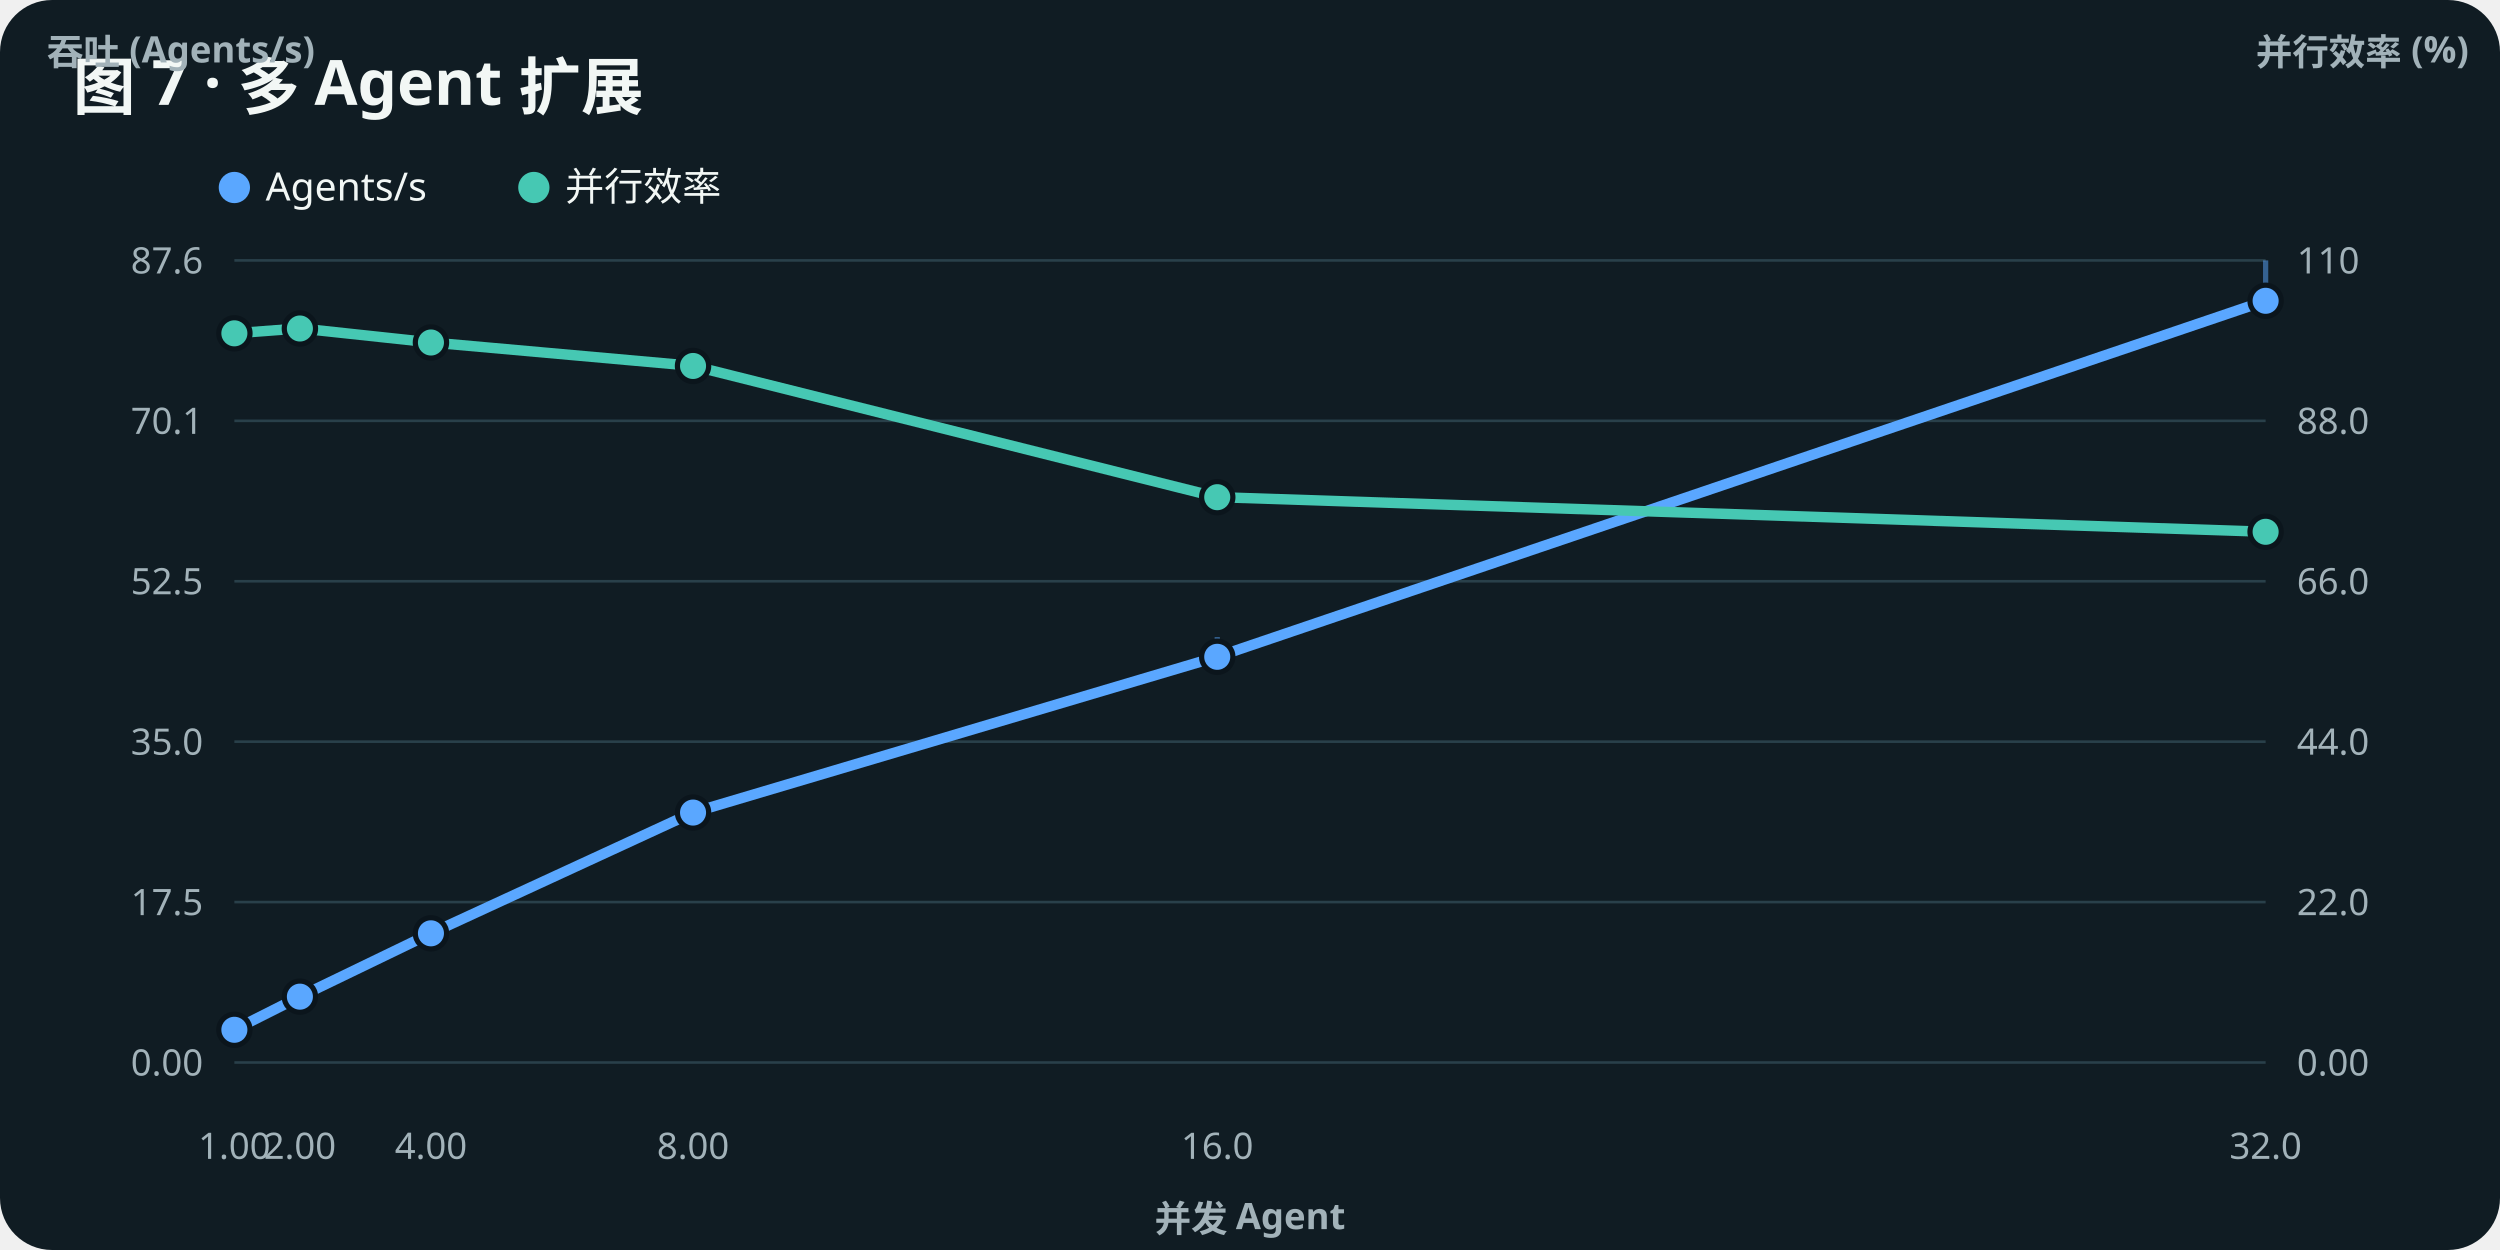
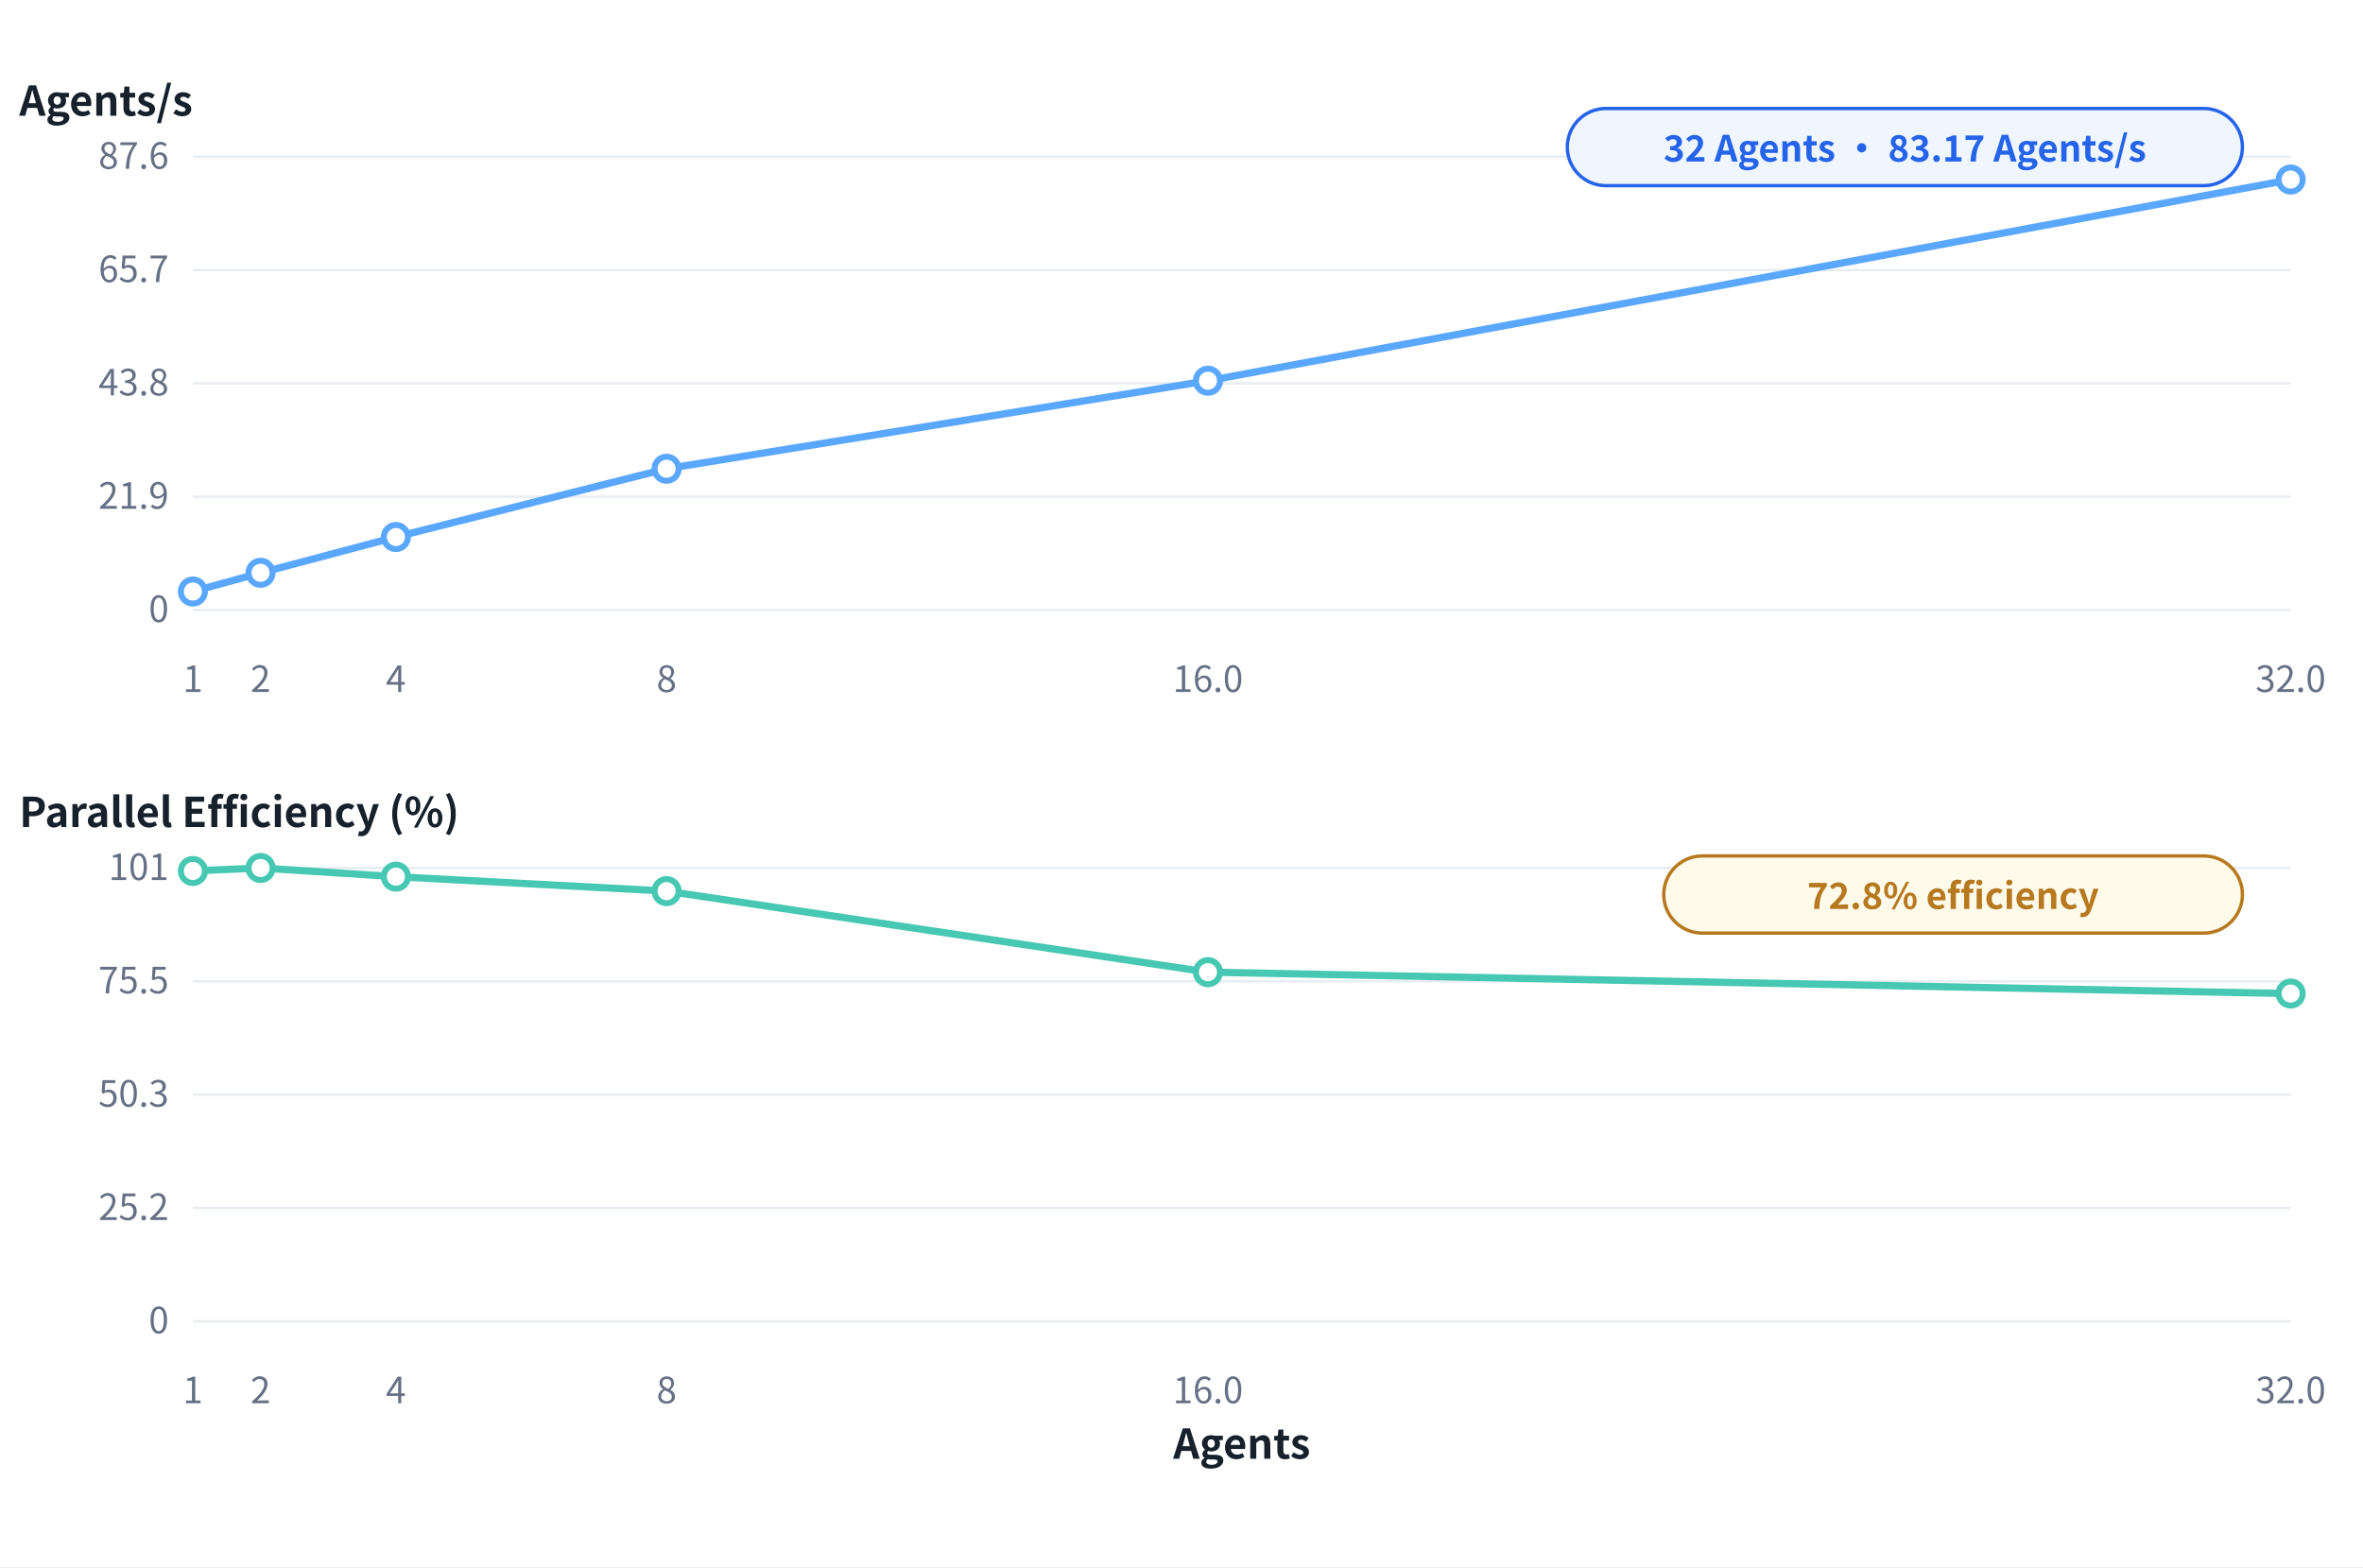
- <svg xmlns="http://www.w3.org/2000/svg" viewBox="0 0 960 480" role="img" aria-label="图 7 · 多 Agent 扩展">
-   <rect width="100%" height="100%" rx="20" fill="#101c23" />
-   <text x="28" y="42" fill="#f2f7f5" font-size="24" font-weight="800" text-anchor="start" font-family="system-ui, sans-serif">图 7 · 多 Agent 扩展</text>
-   <line x1="90" y1="100.0" x2="870" y2="100.0" stroke="#29404a" />
-   <text x="78" y="105.0" fill="#a2b2b9" font-size="14" font-weight="400" text-anchor="end" font-family="system-ui, sans-serif">87.6</text>
-   <text x="882" y="105.0" fill="#a2b2b9" font-size="14" font-weight="400" text-anchor="start" font-family="system-ui, sans-serif">110</text>
-   <line x1="90" y1="161.6" x2="870" y2="161.6" stroke="#29404a" />
-   <text x="78" y="166.6" fill="#a2b2b9" font-size="14" font-weight="400" text-anchor="end" font-family="system-ui, sans-serif">70.1</text>
-   <text x="882" y="166.6" fill="#a2b2b9" font-size="14" font-weight="400" text-anchor="start" font-family="system-ui, sans-serif">88.0</text>
-   <line x1="90" y1="223.2" x2="870" y2="223.2" stroke="#29404a" />
-   <text x="78" y="228.2" fill="#a2b2b9" font-size="14" font-weight="400" text-anchor="end" font-family="system-ui, sans-serif">52.5</text>
-   <text x="882" y="228.2" fill="#a2b2b9" font-size="14" font-weight="400" text-anchor="start" font-family="system-ui, sans-serif">66.0</text>
-   <line x1="90" y1="284.8" x2="870" y2="284.8" stroke="#29404a" />
-   <text x="78" y="289.8" fill="#a2b2b9" font-size="14" font-weight="400" text-anchor="end" font-family="system-ui, sans-serif">35.0</text>
-   <text x="882" y="289.8" fill="#a2b2b9" font-size="14" font-weight="400" text-anchor="start" font-family="system-ui, sans-serif">44.0</text>
-   <line x1="90" y1="346.4" x2="870" y2="346.4" stroke="#29404a" />
-   <text x="78" y="351.4" fill="#a2b2b9" font-size="14" font-weight="400" text-anchor="end" font-family="system-ui, sans-serif">17.5</text>
-   <text x="882" y="351.4" fill="#a2b2b9" font-size="14" font-weight="400" text-anchor="start" font-family="system-ui, sans-serif">22.0</text>
-   <line x1="90" y1="408.0" x2="870" y2="408.0" stroke="#29404a" />
-   <text x="78" y="413.0" fill="#a2b2b9" font-size="14" font-weight="400" text-anchor="end" font-family="system-ui, sans-serif">0.00</text>
-   <text x="882" y="413.0" fill="#a2b2b9" font-size="14" font-weight="400" text-anchor="start" font-family="system-ui, sans-serif">0.00</text>
-   <text x="90.0" y="445" fill="#a2b2b9" font-size="14" font-weight="400" text-anchor="middle" font-family="system-ui, sans-serif">1.00</text>
-   <text x="115.161" y="445" fill="#a2b2b9" font-size="14" font-weight="400" text-anchor="middle" font-family="system-ui, sans-serif">2.00</text>
-   <text x="165.484" y="445" fill="#a2b2b9" font-size="14" font-weight="400" text-anchor="middle" font-family="system-ui, sans-serif">4.00</text>
-   <text x="266.129" y="445" fill="#a2b2b9" font-size="14" font-weight="400" text-anchor="middle" font-family="system-ui, sans-serif">8.00</text>
-   <text x="467.419" y="445" fill="#a2b2b9" font-size="14" font-weight="400" text-anchor="middle" font-family="system-ui, sans-serif">16.0</text>
-   <text x="870.0" y="445" fill="#a2b2b9" font-size="14" font-weight="400" text-anchor="middle" font-family="system-ui, sans-serif">32.0</text>
-   <path d="M90.0,395.4 L115.2,382.7 L165.5,358.4 L266.1,312.0 L467.4,252.2 L870.0,115.5" fill="none" stroke="#5aa7ff" stroke-width="4" stroke-linecap="round" />
-   <line x1="90.0" y1="395.73" x2="90.0" y2="395.105" stroke="#5aa7ff" opacity=".5" stroke-width="2" />
-   <circle cx="90.0" cy="395.441" r="6" fill="#5aa7ff" stroke="#0b151c" stroke-width="2" />
-   <line x1="115.161" y1="383.794" x2="115.161" y2="382.633" stroke="#5aa7ff" opacity=".5" stroke-width="2" />
-   <circle cx="115.161" cy="382.716" r="6" fill="#5aa7ff" stroke="#0b151c" stroke-width="2" />
-   <line x1="165.484" y1="360.819" x2="165.484" y2="358.189" stroke="#5aa7ff" opacity=".5" stroke-width="2" />
-   <circle cx="165.484" cy="358.397" r="6" fill="#5aa7ff" stroke="#0b151c" stroke-width="2" />
-   <line x1="266.129" y1="313.778" x2="266.129" y2="310.048" stroke="#5aa7ff" opacity=".5" stroke-width="2" />
-   <circle cx="266.129" cy="312.027" r="6" fill="#5aa7ff" stroke="#0b151c" stroke-width="2" />
-   <line x1="467.419" y1="252.496" x2="467.419" y2="244.633" stroke="#5aa7ff" opacity=".5" stroke-width="2" />
-   <circle cx="467.419" cy="252.216" r="6" fill="#5aa7ff" stroke="#0b151c" stroke-width="2" />
-   <line x1="870.0" y1="121.052" x2="870.0" y2="100.0" stroke="#5aa7ff" opacity=".5" stroke-width="2" />
-   <circle cx="870.0" cy="115.507" r="6" fill="#5aa7ff" stroke="#0b151c" stroke-width="2" />
-   <path d="M90.0,128.0 L115.2,126.1 L165.5,131.5 L266.1,140.5 L467.4,190.9 L870.0,204.2" fill="none" stroke="#46c8b3" stroke-width="4" stroke-linecap="round" />
-   <circle cx="90.0" cy="128.0" r="6" fill="#46c8b3" stroke="#0b151c" stroke-width="2" />
-   <circle cx="115.161" cy="126.144" r="6" fill="#46c8b3" stroke="#0b151c" stroke-width="2" />
-   <circle cx="165.484" cy="131.523" r="6" fill="#46c8b3" stroke="#0b151c" stroke-width="2" />
-   <circle cx="266.129" cy="140.532" r="6" fill="#46c8b3" stroke="#0b151c" stroke-width="2" />
-   <circle cx="467.419" cy="190.922" r="6" fill="#46c8b3" stroke="#0b151c" stroke-width="2" />
-   <circle cx="870.0" cy="204.212" r="6" fill="#46c8b3" stroke="#0b151c" stroke-width="2" />
-   <circle cx="90" cy="72" r="6" fill="#5aa7ff" />
-   <text x="102" y="77" fill="#f2f7f5" font-size="15" font-weight="400" text-anchor="start" font-family="system-ui, sans-serif">Agents/s</text>
-   <circle cx="205" cy="72" r="6" fill="#46c8b3" />
-   <text x="217" y="77" fill="#f2f7f5" font-size="15" font-weight="400" text-anchor="start" font-family="system-ui, sans-serif">并行效率</text>
-   <text x="480.0" y="473" fill="#a2b2b9" font-size="14" font-weight="700" text-anchor="middle" font-family="system-ui, sans-serif">并发 Agent</text>
-   <text x="18" y="25" fill="#a2b2b9" font-size="14" font-weight="700" text-anchor="start" font-family="system-ui, sans-serif">吞吐 (Agents/s)</text>
-   <text x="948" y="25" fill="#a2b2b9" font-size="14" font-weight="700" text-anchor="end" font-family="system-ui, sans-serif">并行效率 (%)</text>
+ <svg xmlns="http://www.w3.org/2000/svg" viewBox="0 0 980 650" role="img" data-benchmark="C7" data-series-count="2">
+   <rect width="980" height="650" fill="#FFFFFF" />
+   <defs>
+     <marker id="arrow" viewBox="0 0 10 10" refX="8" refY="5" markerWidth="7" markerHeight="7" orient="auto-start-reverse">
+       <path d="M 0 0 L 10 5 L 0 10 z" fill="#64748B" />
+     </marker>
+   </defs>
+   <line x1="80" y1="65.0" x2="950" y2="65.0" stroke="#E8EDF3" />
+   <text x="70" y="70.0" fill="#667085" font-size="15" font-weight="400" text-anchor="end" font-family="'Noto Sans CJK SC','PingFang SC','Microsoft YaHei','Segoe UI',system-ui,sans-serif">87.6</text>
+   <line x1="80" y1="112.0" x2="950" y2="112.0" stroke="#E8EDF3" />
+   <text x="70" y="117.0" fill="#667085" font-size="15" font-weight="400" text-anchor="end" font-family="'Noto Sans CJK SC','PingFang SC','Microsoft YaHei','Segoe UI',system-ui,sans-serif">65.7</text>
+   <line x1="80" y1="159.0" x2="950" y2="159.0" stroke="#E8EDF3" />
+   <text x="70" y="164.0" fill="#667085" font-size="15" font-weight="400" text-anchor="end" font-family="'Noto Sans CJK SC','PingFang SC','Microsoft YaHei','Segoe UI',system-ui,sans-serif">43.8</text>
+   <line x1="80" y1="206.0" x2="950" y2="206.0" stroke="#E8EDF3" />
+   <text x="70" y="211.0" fill="#667085" font-size="15" font-weight="400" text-anchor="end" font-family="'Noto Sans CJK SC','PingFang SC','Microsoft YaHei','Segoe UI',system-ui,sans-serif">21.9</text>
+   <line x1="80" y1="253.0" x2="950" y2="253.0" stroke="#E8EDF3" />
+   <text x="70" y="258.0" fill="#667085" font-size="15" font-weight="400" text-anchor="end" font-family="'Noto Sans CJK SC','PingFang SC','Microsoft YaHei','Segoe UI',system-ui,sans-serif">0</text>
+   <text x="80.0" y="287" fill="#667085" font-size="15" font-weight="400" text-anchor="middle" font-family="'Noto Sans CJK SC','PingFang SC','Microsoft YaHei','Segoe UI',system-ui,sans-serif">1</text>
+   <text x="108.065" y="287" fill="#667085" font-size="15" font-weight="400" text-anchor="middle" font-family="'Noto Sans CJK SC','PingFang SC','Microsoft YaHei','Segoe UI',system-ui,sans-serif">2</text>
+   <text x="164.194" y="287" fill="#667085" font-size="15" font-weight="400" text-anchor="middle" font-family="'Noto Sans CJK SC','PingFang SC','Microsoft YaHei','Segoe UI',system-ui,sans-serif">4</text>
+   <text x="276.452" y="287" fill="#667085" font-size="15" font-weight="400" text-anchor="middle" font-family="'Noto Sans CJK SC','PingFang SC','Microsoft YaHei','Segoe UI',system-ui,sans-serif">8</text>
+   <text x="500.968" y="287" fill="#667085" font-size="15" font-weight="400" text-anchor="middle" font-family="'Noto Sans CJK SC','PingFang SC','Microsoft YaHei','Segoe UI',system-ui,sans-serif">16.0</text>
+   <text x="950.0" y="287" fill="#667085" font-size="15" font-weight="400" text-anchor="middle" font-family="'Noto Sans CJK SC','PingFang SC','Microsoft YaHei','Segoe UI',system-ui,sans-serif">32.0</text>
+   <path d="M80.0,245.3 L108.1,237.6 L164.2,222.7 L276.5,194.4 L501.0,157.9 L950.0,74.5" fill="none" stroke="#5aa7ff" stroke-width="3" stroke-linecap="round" />
+   <circle cx="80.0" cy="245.334" r="5" fill="#FFFFFF" stroke="#5aa7ff" stroke-width="2.5" />
+   <circle cx="108.065" cy="237.567" r="5" fill="#FFFFFF" stroke="#5aa7ff" stroke-width="2.5" />
+   <circle cx="164.194" cy="222.723" r="5" fill="#FFFFFF" stroke="#5aa7ff" stroke-width="2.5" />
+   <circle cx="276.452" cy="194.419" r="5" fill="#FFFFFF" stroke="#5aa7ff" stroke-width="2.5" />
+   <circle cx="500.968" cy="157.911" r="5" fill="#FFFFFF" stroke="#5aa7ff" stroke-width="2.5" />
+   <circle cx="950.0" cy="74.465" r="5" fill="#FFFFFF" stroke="#5aa7ff" stroke-width="2.5" />
+   <text x="515.0" y="310" fill="#17212B" font-size="17" font-weight="700" text-anchor="middle" font-family="'Noto Sans CJK SC','PingFang SC','Microsoft YaHei','Segoe UI',system-ui,sans-serif" />
+   <text x="8" y="48" fill="#17212B" font-size="17" font-weight="700" text-anchor="start" font-family="'Noto Sans CJK SC','PingFang SC','Microsoft YaHei','Segoe UI',system-ui,sans-serif">Agents/s</text>
+   <line x1="80" y1="360.0" x2="950" y2="360.0" stroke="#E8EDF3" />
+   <text x="70" y="365.0" fill="#667085" font-size="15" font-weight="400" text-anchor="end" font-family="'Noto Sans CJK SC','PingFang SC','Microsoft YaHei','Segoe UI',system-ui,sans-serif">101</text>
+   <line x1="80" y1="407.0" x2="950" y2="407.0" stroke="#E8EDF3" />
+   <text x="70" y="412.0" fill="#667085" font-size="15" font-weight="400" text-anchor="end" font-family="'Noto Sans CJK SC','PingFang SC','Microsoft YaHei','Segoe UI',system-ui,sans-serif">75.5</text>
+   <line x1="80" y1="454.0" x2="950" y2="454.0" stroke="#E8EDF3" />
+   <text x="70" y="459.0" fill="#667085" font-size="15" font-weight="400" text-anchor="end" font-family="'Noto Sans CJK SC','PingFang SC','Microsoft YaHei','Segoe UI',system-ui,sans-serif">50.3</text>
+   <line x1="80" y1="501.0" x2="950" y2="501.0" stroke="#E8EDF3" />
+   <text x="70" y="506.0" fill="#667085" font-size="15" font-weight="400" text-anchor="end" font-family="'Noto Sans CJK SC','PingFang SC','Microsoft YaHei','Segoe UI',system-ui,sans-serif">25.2</text>
+   <line x1="80" y1="548.0" x2="950" y2="548.0" stroke="#E8EDF3" />
+   <text x="70" y="553.0" fill="#667085" font-size="15" font-weight="400" text-anchor="end" font-family="'Noto Sans CJK SC','PingFang SC','Microsoft YaHei','Segoe UI',system-ui,sans-serif">0</text>
+   <text x="80.0" y="582" fill="#667085" font-size="15" font-weight="400" text-anchor="middle" font-family="'Noto Sans CJK SC','PingFang SC','Microsoft YaHei','Segoe UI',system-ui,sans-serif">1</text>
+   <text x="108.065" y="582" fill="#667085" font-size="15" font-weight="400" text-anchor="middle" font-family="'Noto Sans CJK SC','PingFang SC','Microsoft YaHei','Segoe UI',system-ui,sans-serif">2</text>
+   <text x="164.194" y="582" fill="#667085" font-size="15" font-weight="400" text-anchor="middle" font-family="'Noto Sans CJK SC','PingFang SC','Microsoft YaHei','Segoe UI',system-ui,sans-serif">4</text>
+   <text x="276.452" y="582" fill="#667085" font-size="15" font-weight="400" text-anchor="middle" font-family="'Noto Sans CJK SC','PingFang SC','Microsoft YaHei','Segoe UI',system-ui,sans-serif">8</text>
+   <text x="500.968" y="582" fill="#667085" font-size="15" font-weight="400" text-anchor="middle" font-family="'Noto Sans CJK SC','PingFang SC','Microsoft YaHei','Segoe UI',system-ui,sans-serif">16.0</text>
+   <text x="950.0" y="582" fill="#667085" font-size="15" font-weight="400" text-anchor="middle" font-family="'Noto Sans CJK SC','PingFang SC','Microsoft YaHei','Segoe UI',system-ui,sans-serif">32.0</text>
+   <path d="M80.0,361.2 L108.1,360.0 L164.2,363.6 L276.5,369.6 L501.0,403.2 L950.0,412.1" fill="none" stroke="#46c8b3" stroke-width="3" stroke-linecap="round" />
+   <circle cx="80.0" cy="361.238" r="5" fill="#FFFFFF" stroke="#46c8b3" stroke-width="2.5" />
+   <circle cx="108.065" cy="360.0" r="5" fill="#FFFFFF" stroke="#46c8b3" stroke-width="2.5" />
+   <circle cx="164.194" cy="363.588" r="5" fill="#FFFFFF" stroke="#46c8b3" stroke-width="2.5" />
+   <circle cx="276.452" cy="369.597" r="5" fill="#FFFFFF" stroke="#46c8b3" stroke-width="2.5" />
+   <circle cx="500.968" cy="403.208" r="5" fill="#FFFFFF" stroke="#46c8b3" stroke-width="2.5" />
+   <circle cx="950.0" cy="412.072" r="5" fill="#FFFFFF" stroke="#46c8b3" stroke-width="2.5" />
+   <text x="515.0" y="605" fill="#17212B" font-size="17" font-weight="700" text-anchor="middle" font-family="'Noto Sans CJK SC','PingFang SC','Microsoft YaHei','Segoe UI',system-ui,sans-serif">Agents</text>
+   <text x="8" y="343" fill="#17212B" font-size="17" font-weight="700" text-anchor="start" font-family="'Noto Sans CJK SC','PingFang SC','Microsoft YaHei','Segoe UI',system-ui,sans-serif">Parallel Efficiency (%)</text>
+   <rect x="650" y="45" width="280" height="32" rx="16" fill="#EFF6FF" stroke="#2563EB" stroke-width="1.4" />
+   <text x="790.0" y="67" fill="#2563EB" font-size="15" font-weight="650" text-anchor="middle" font-family="'Noto Sans CJK SC','PingFang SC','Microsoft YaHei','Segoe UI',system-ui,sans-serif">32 Agents · 83.17 Agents/s</text>
+   <rect x="690" y="355" width="240" height="32" rx="16" fill="#FFFBEB" stroke="#B7791F" stroke-width="1.4" />
+   <text x="810.0" y="377" fill="#B7791F" font-size="15" font-weight="650" text-anchor="middle" font-family="'Noto Sans CJK SC','PingFang SC','Microsoft YaHei','Segoe UI',system-ui,sans-serif">72.8% efficiency</text>
</svg>
